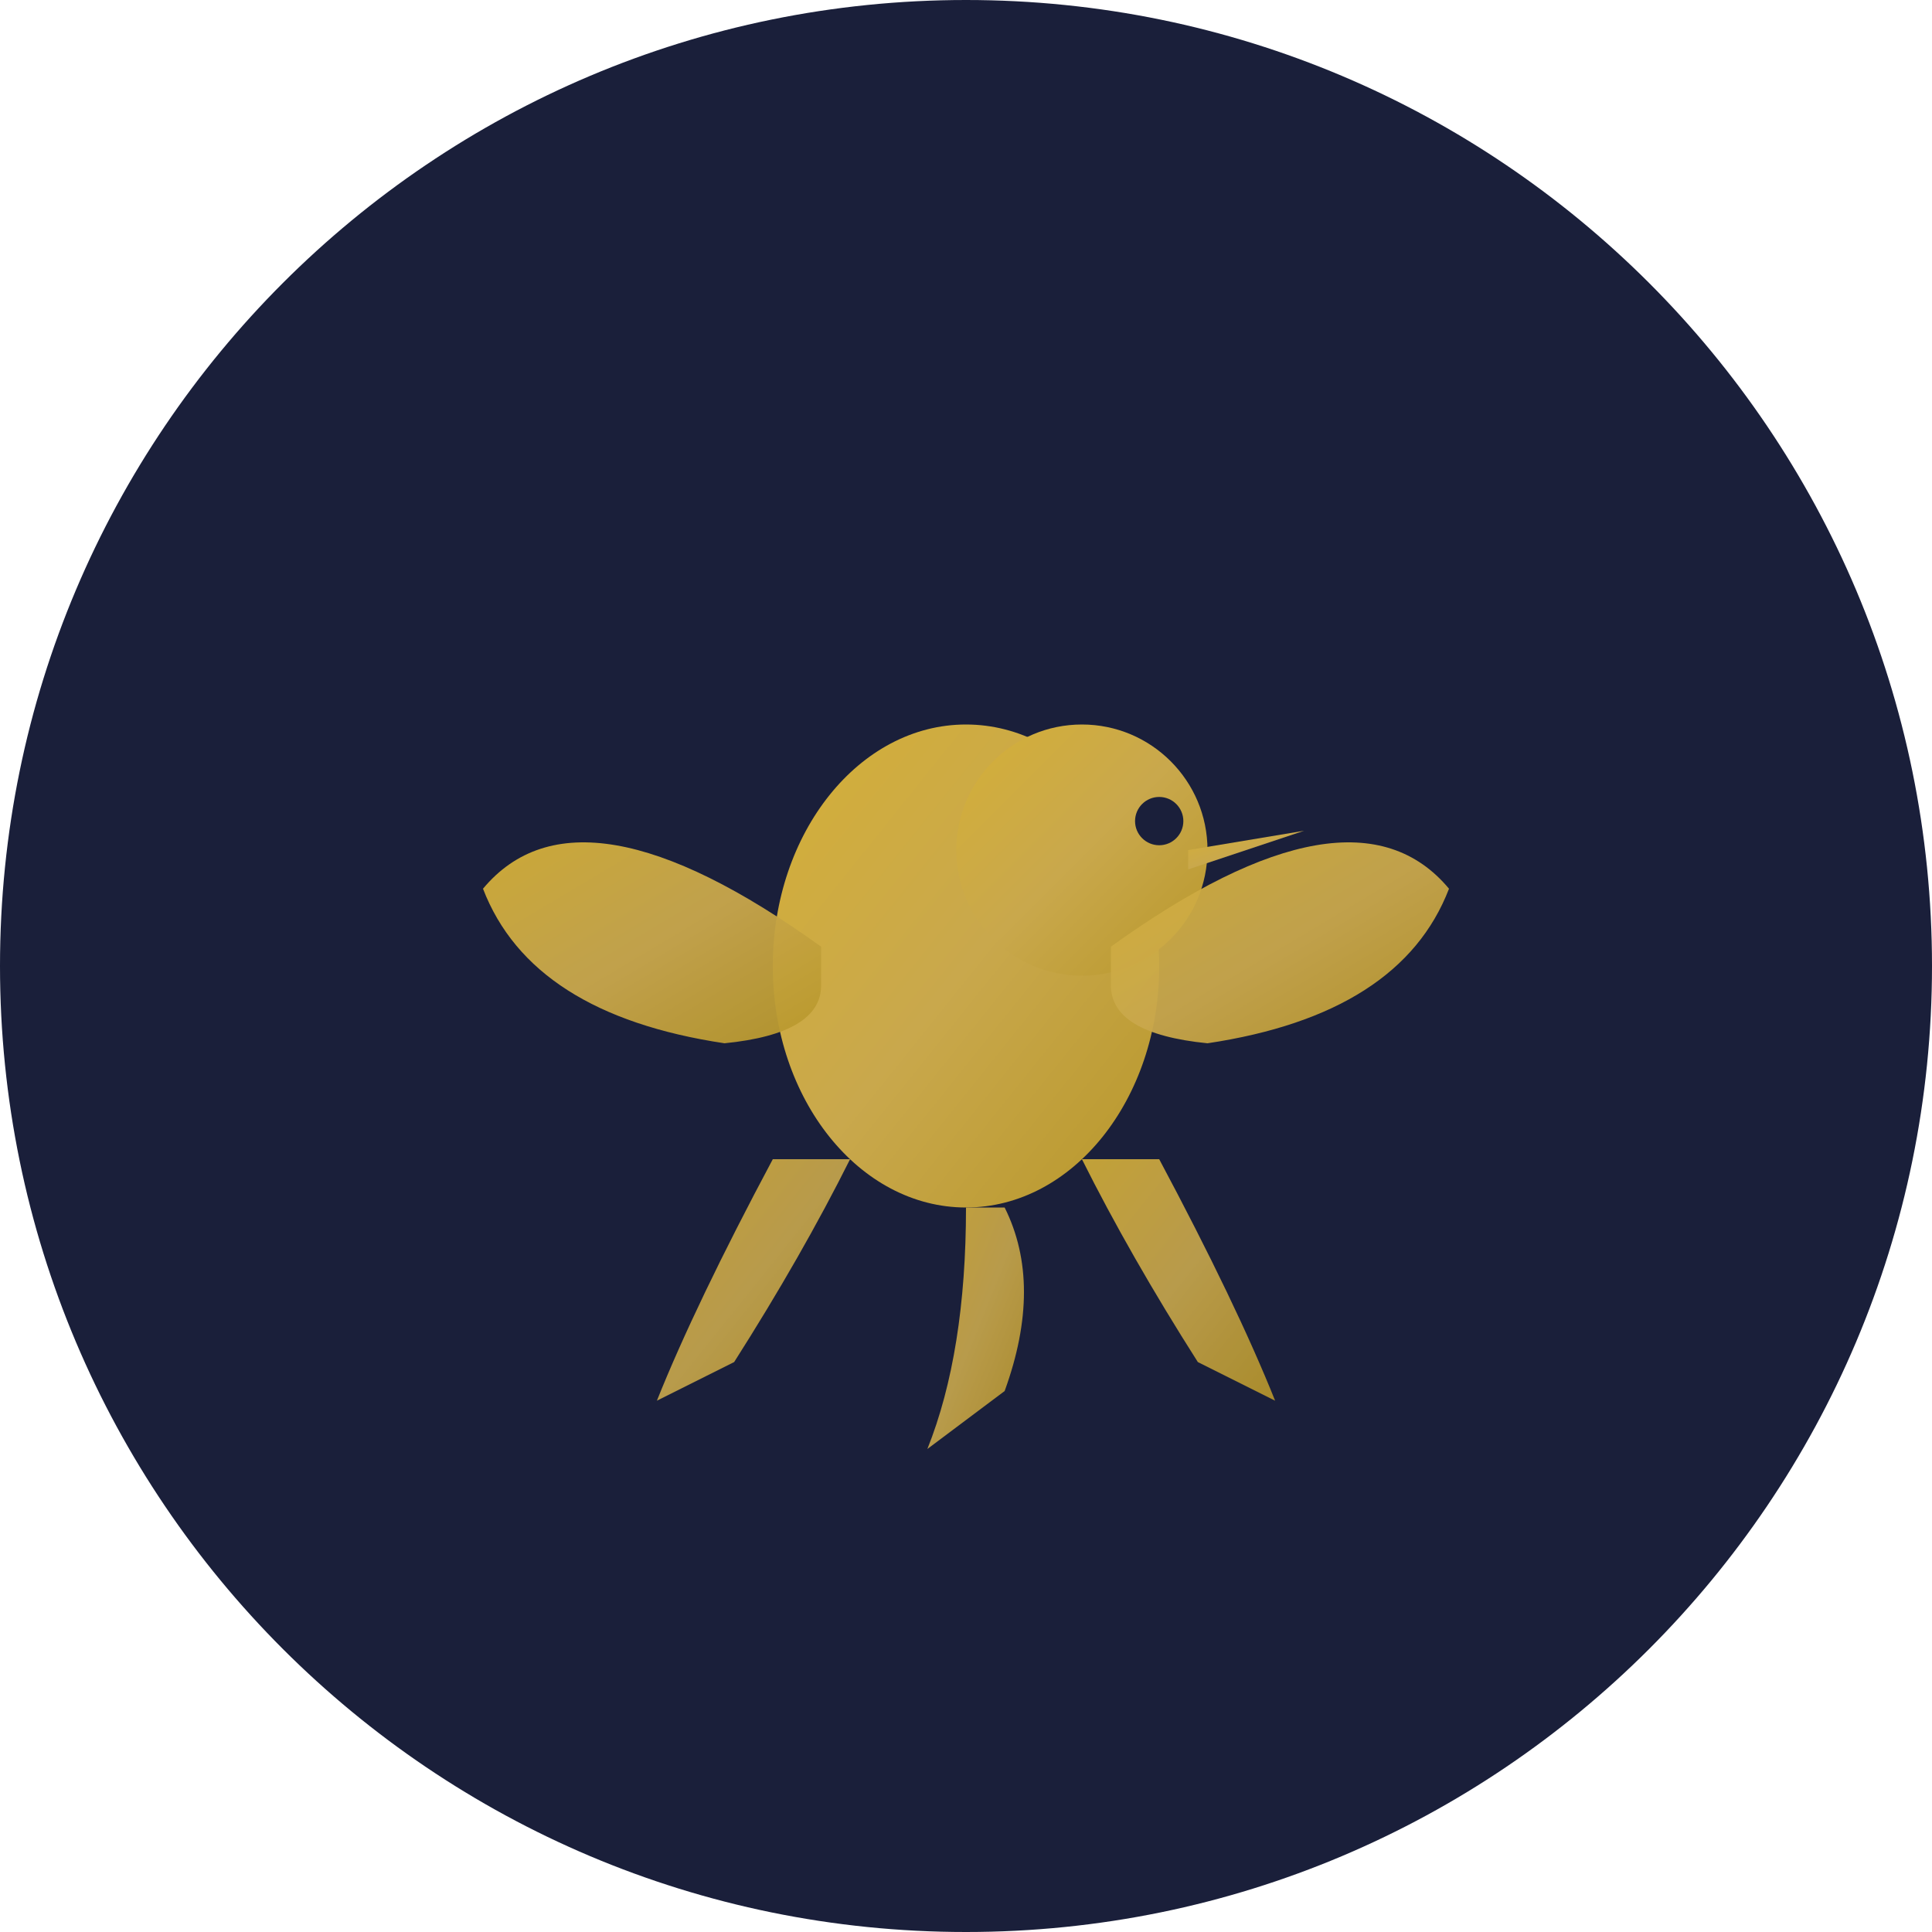
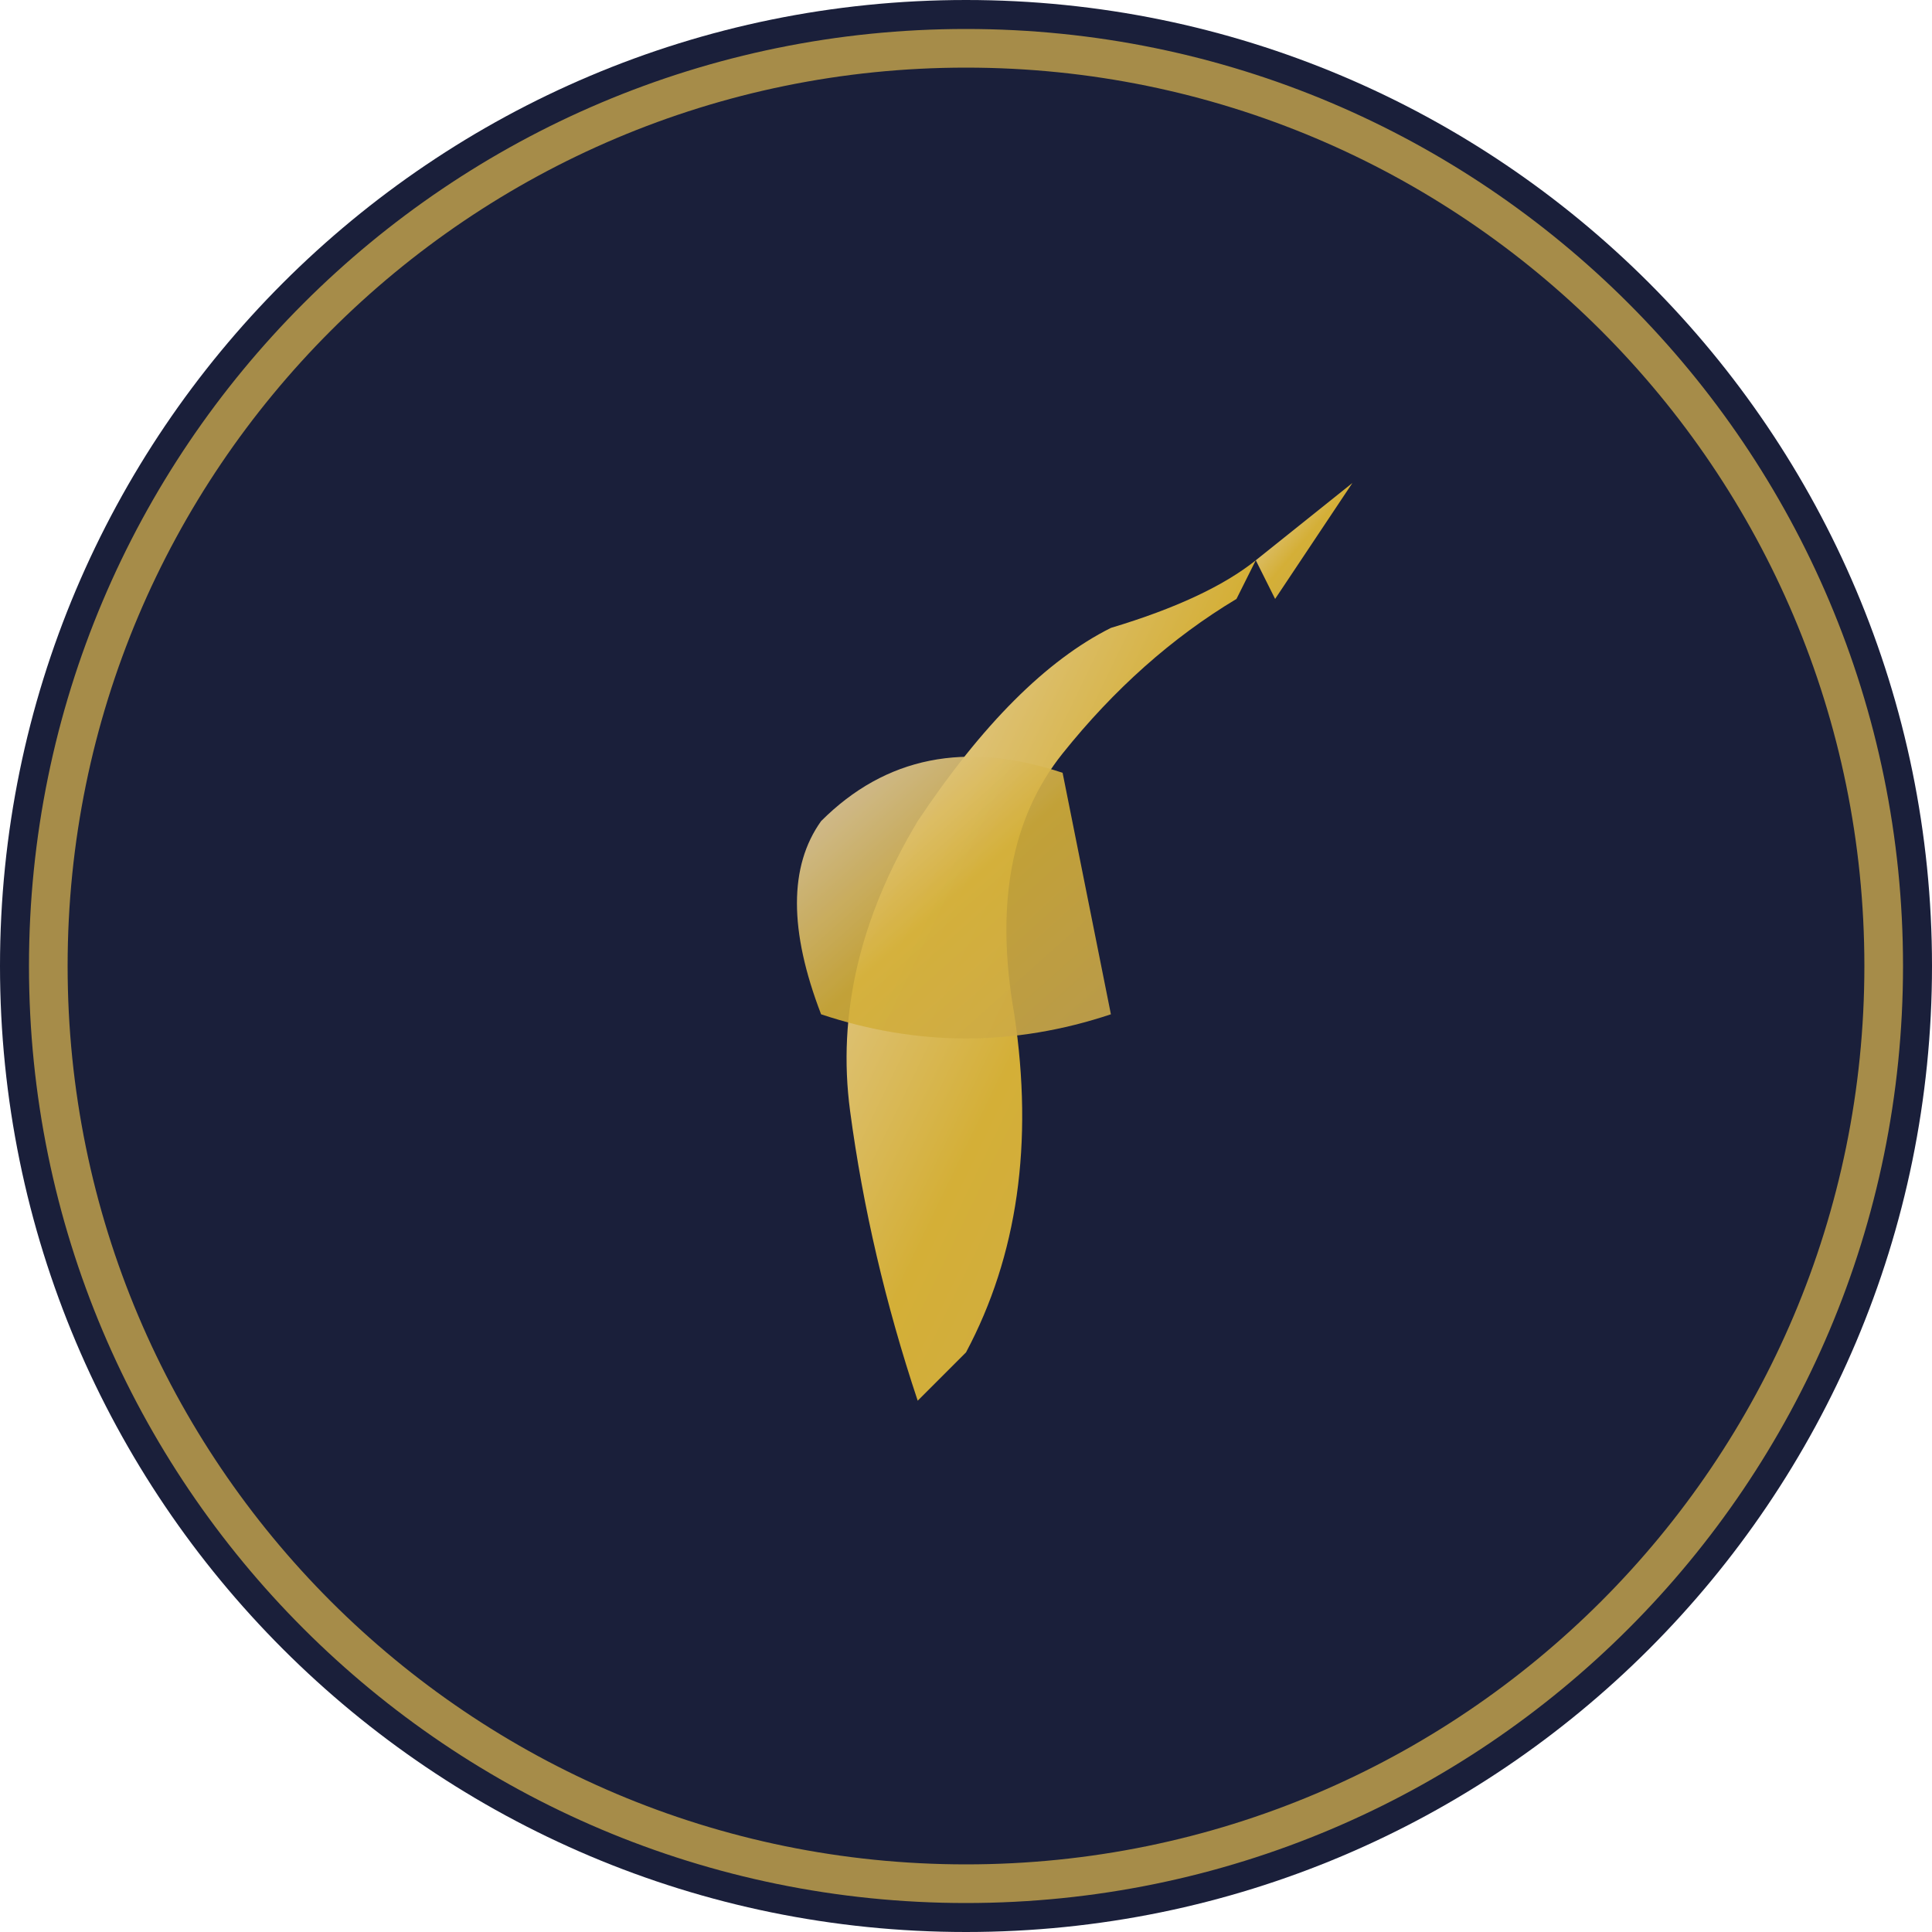
<svg xmlns="http://www.w3.org/2000/svg" viewBox="0 0 200 200" preserveAspectRatio="xMidYMid meet">
  <circle cx="100" cy="100" r="100" fill="#1a1f3a" />
+   <circle cx="100" cy="100" r="95" fill="none" stroke="#c9a84c" stroke-width="4" opacity="0.8" />
  <defs>
    <linearGradient id="faviconGold" x1="0%" y1="0%" x2="100%" y2="100%">
-       <stop offset="0%" style="stop-color:#d4af37;stop-opacity:1" />
-       <stop offset="50%" style="stop-color:#c9a84c;stop-opacity:1" />
-       <stop offset="100%" style="stop-color:#b8972a;stop-opacity:1" />
+       <stop offset="0%" style="stop-color:#e8d5b7;stop-opacity:1" />
+       <stop offset="50%" style="stop-color:#d4af37;stop-opacity:1" />
+       <stop offset="100%" style="stop-color:#c9a84c;stop-opacity:1" />
    </linearGradient>
  </defs>
-   <ellipse cx="100" cy="100" rx="20" ry="25" fill="url(#faviconGold)" />
-   <circle cx="112" cy="88" r="13" fill="url(#faviconGold)" />
-   <path d="M 123 88 L 135 86 L 123 90 Z" fill="url(#faviconGold)" />
-   <path d="M 85 98 Q 60 80 50 92 Q 55 105 75 108 Q 85 107 85 102" fill="url(#faviconGold)" opacity="0.95" />
-   <path d="M 115 98 Q 140 80 150 92 Q 145 105 125 108 Q 115 107 115 102" fill="url(#faviconGold)" opacity="0.95" />
-   <path d="M 80 120 Q 72 135 68 145 L 76 141 Q 83 130 88 120 Z" fill="url(#faviconGold)" opacity="0.9" />
-   <path d="M 100 125 Q 100 140 96 150 L 104 144 Q 108 133 104 125 Z" fill="url(#faviconGold)" opacity="0.9" />
-   <path d="M 120 120 Q 128 135 132 145 L 124 141 Q 117 130 112 120 Z" fill="url(#faviconGold)" opacity="0.9" />
-   <circle cx="120" cy="85" r="2.5" fill="#1a1f3a" />
+   <path d="M 95 145 Q 90 130 88 115 Q 86 100 95 85 Q 105 70 115 65 Q 125 62 130 58 L 128 62 Q 118 68 110 78 Q 102 88 105 105 Q 108 125 100 140 Z" fill="url(#faviconGold)" />
+   <path d="M 110 80 Q 95 75 85 85 Q 80 92 85 105 Q 100 110 115 105" fill="url(#faviconGold)" opacity="0.9" />
+   <path d="M 130 58 L 140 50 L 132 62 Z" fill="url(#faviconGold)" />
</svg>
